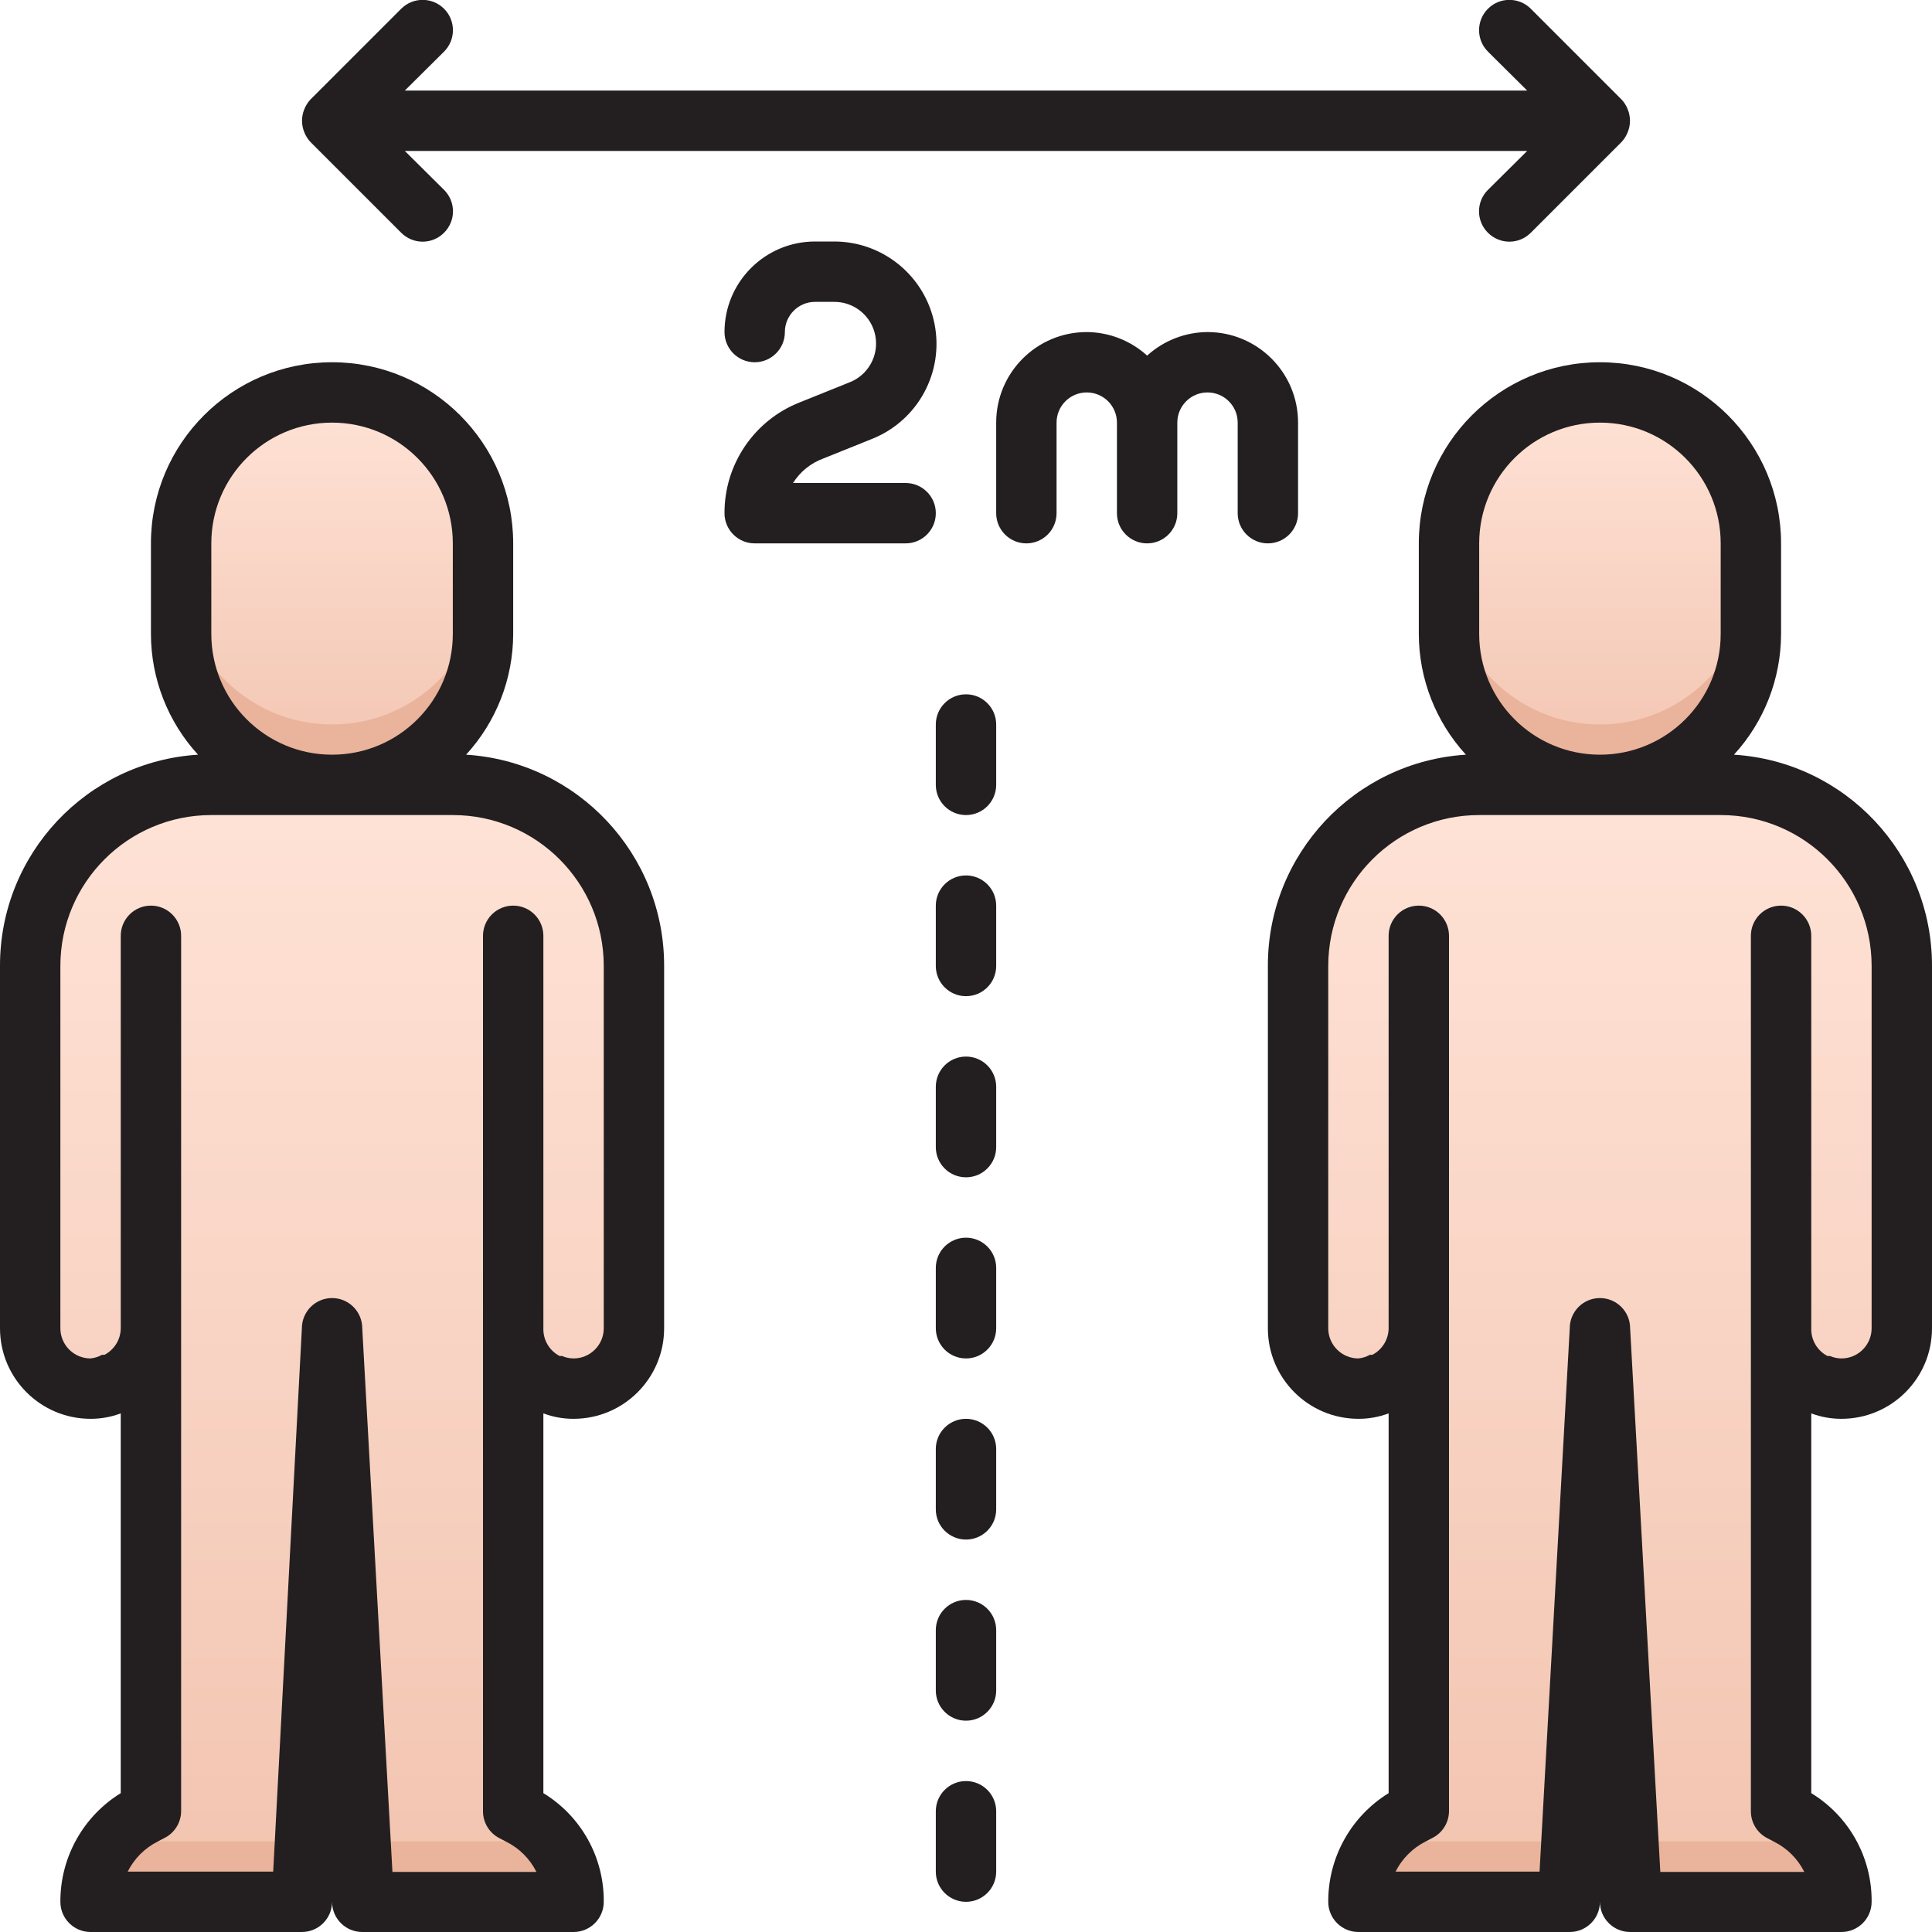
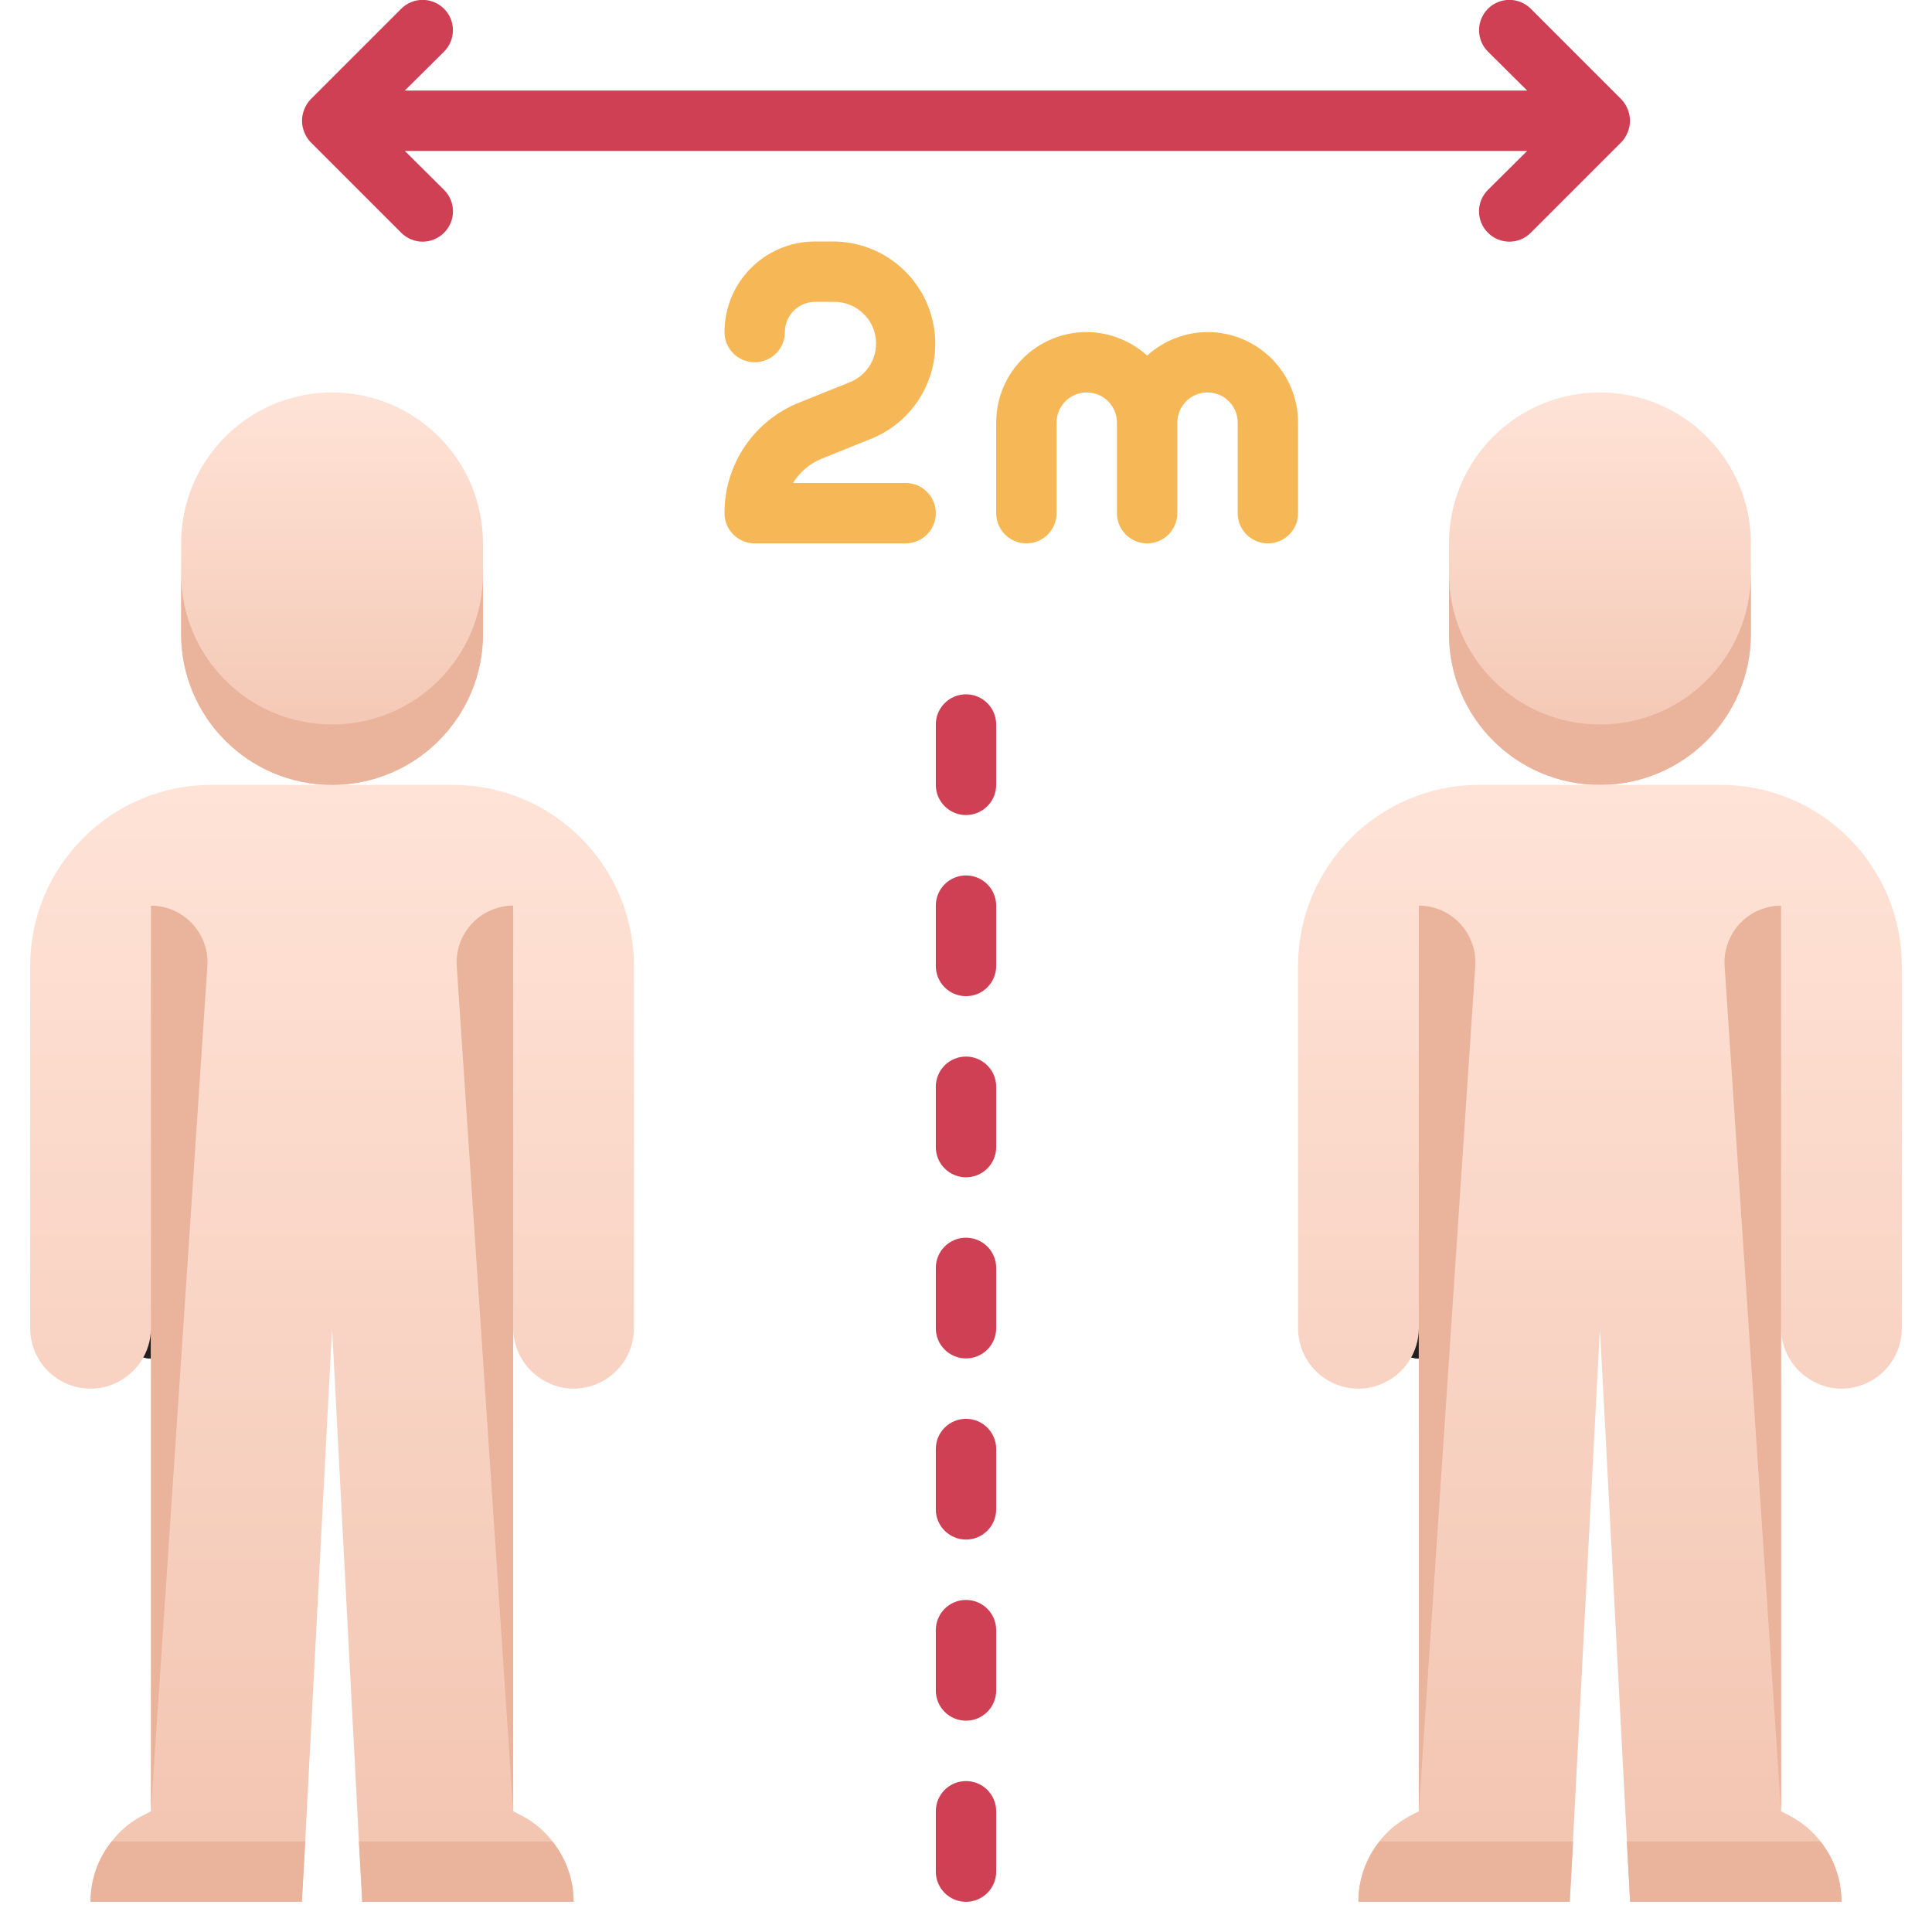
<svg xmlns="http://www.w3.org/2000/svg" xmlns:xlink="http://www.w3.org/1999/xlink" viewBox="0 0 64 64">
  <defs>
-     <style>.cls-1{fill:url(#linear-gradient);}.cls-2{fill:none;stroke:#231f20;stroke-linecap:round;stroke-linejoin:round;stroke-width:2px;}.cls-3{fill:url(#linear-gradient-2);}.cls-4{fill:url(#linear-gradient-3);}.cls-5{fill:#eab39b;}.cls-6{fill:url(#linear-gradient-4);}.cls-7{fill:#231f20;}</style>
+     <style>.cls-1{fill:#f6b756;}.cls-2{fill:url(#linear-gradient);}.cls-3{fill:none;stroke:#231f20;stroke-linecap:round;stroke-linejoin:round;stroke-width:2px;}.cls-4{fill:#cf4055;}.cls-5{fill:url(#linear-gradient-2);}.cls-6{fill:url(#linear-gradient-3);}.cls-7{fill:#eab39b;}.cls-8{fill:url(#linear-gradient-4);}</style>
    <linearGradient id="linear-gradient" x1="11" y1="26" x2="11" y2="13" gradientUnits="userSpaceOnUse">
      <stop offset="0" stop-color="#f2c4b0" />
      <stop offset="1" stop-color="#ffe3d7" />
    </linearGradient>
    <linearGradient id="linear-gradient-2" y1="63" y2="26" xlink:href="#linear-gradient" />
    <linearGradient id="linear-gradient-3" x1="53" y1="26" x2="53" y2="13" xlink:href="#linear-gradient" />
    <linearGradient id="linear-gradient-4" x1="53" y1="63" x2="53" y2="26" xlink:href="#linear-gradient" />
  </defs>
  <g id="Social_Distance_6ft" data-name="Social Distance 6ft">
-     <rect class="cls-1" x="6" y="13" width="10" height="13" rx="5" />
-     <polyline class="cls-2" points="5 44 5 42 5 31" />
-     <line class="cls-2" x1="5" y1="44" x2="5" y2="42" />
-     <path class="cls-3" d="M21,32V44a2,2,0,0,1-2,2,1.85,1.85,0,0,1-.81-.18h0A2,2,0,0,1,17,44V60l.21.11A3,3,0,0,1,18.3,61a3.18,3.18,0,0,1,.7,2H12l-.11-2L11,44l-.89,17L10,63H3a3.18,3.18,0,0,1,.7-2,3,3,0,0,1,1.09-.89L5,60V44a2,2,0,0,1-1.18,1.82h0A1.85,1.85,0,0,1,3,46a2,2,0,0,1-2-2V32a6,6,0,0,1,6-6h8A6,6,0,0,1,21,32Z" />
-     <rect class="cls-4" x="48" y="13" width="10" height="13" rx="5" />
-     <path class="cls-5" d="M16,19v2A5,5,0,0,1,6,21V19a5,5,0,0,0,10,0Z" />
-     <path class="cls-5" d="M58,19v2a5,5,0,0,1-10,0V19a5,5,0,0,0,10,0Z" />
-     <polyline class="cls-2" points="47 44 47 42 47 31" />
-     <line class="cls-2" x1="47" y1="44" x2="47" y2="42" />
-     <path class="cls-6" d="M63,32V44a2,2,0,0,1-2,2,1.85,1.85,0,0,1-.81-.18h0A2,2,0,0,1,59,44V60l.21.11A3.21,3.21,0,0,1,61,63H54L53,44,52,63H45a3.21,3.21,0,0,1,1.79-2.89L47,60V44a2,2,0,0,1-1.18,1.82h0A1.85,1.85,0,0,1,45,46a2,2,0,0,1-2-2V32a6,6,0,0,1,6-6h8A6,6,0,0,1,63,32Z" />
-     <path class="cls-5" d="M10.11,61,10,63H3a3.18,3.18,0,0,1,.7-2Z" />
-     <path class="cls-5" d="M19,63H12l-.11-2H18.3A3.18,3.18,0,0,1,19,63Z" />
-     <path class="cls-5" d="M52.11,61,52,63H45a3.18,3.18,0,0,1,.7-2Z" />
-     <path class="cls-5" d="M61,63H54l-.11-2H60.3A3.18,3.18,0,0,1,61,63Z" />
-     <path class="cls-7" d="M32,29a1,1,0,0,0-1,1v2a1,1,0,0,0,2,0V30A1,1,0,0,0,32,29Z" />
-     <path class="cls-7" d="M32,23a1,1,0,0,0-1,1v2a1,1,0,0,0,2,0V24A1,1,0,0,0,32,23Z" />
-     <path class="cls-7" d="M32,35a1,1,0,0,0-1,1v2a1,1,0,0,0,2,0V36A1,1,0,0,0,32,35Z" />
-     <path class="cls-7" d="M32,41a1,1,0,0,0-1,1v2a1,1,0,0,0,2,0V42A1,1,0,0,0,32,41Z" />
-     <path class="cls-7" d="M32,47a1,1,0,0,0-1,1v2a1,1,0,0,0,2,0V48A1,1,0,0,0,32,47Z" />
-     <path class="cls-7" d="M32,53a1,1,0,0,0-1,1v2a1,1,0,0,0,2,0V54A1,1,0,0,0,32,53Z" />
-     <path class="cls-7" d="M32,59a1,1,0,0,0-1,1v2a1,1,0,0,0,2,0V60A1,1,0,0,0,32,59Z" />
-     <path class="cls-7" d="M43,17V14a3,3,0,0,0-3-3,3,3,0,0,0-2,.78A3,3,0,0,0,36,11a3,3,0,0,0-3,3v3a1,1,0,0,0,2,0V14a1,1,0,0,1,2,0v3a1,1,0,0,0,2,0V14a1,1,0,0,1,2,0v3a1,1,0,0,0,2,0Z" />
-     <path class="cls-7" d="M30,16H26.27a2,2,0,0,1,1-.81l1.64-.66A3.39,3.39,0,0,0,27.61,8H27a3,3,0,0,0-3,3,1,1,0,0,0,2,0,1,1,0,0,1,1-1h.61a1.38,1.38,0,0,1,.52,2.67l-1.64.66A3.93,3.93,0,0,0,24,17a1,1,0,0,0,1,1h5a1,1,0,0,0,0-2Z" />
-     <path class="cls-7" d="M10.08,4.38a1,1,0,0,0,.21.33l3,3a1,1,0,0,0,1.42,0,1,1,0,0,0,0-1.42L13.41,5H50.59l-1.3,1.29a1,1,0,0,0,0,1.42,1,1,0,0,0,1.42,0l3-3a1,1,0,0,0,.21-.33,1,1,0,0,0,0-.76,1,1,0,0,0-.21-.33l-3-3a1,1,0,0,0-1.42,1.42L50.59,3H13.41l1.3-1.29A1,1,0,1,0,13.29.29l-3,3a1,1,0,0,0-.21.33A1,1,0,0,0,10.08,4.38Z" />
-     <path class="cls-7" d="M15.44,25A5.93,5.93,0,0,0,17,21V18A6,6,0,0,0,5,18v3a5.93,5.93,0,0,0,1.56,4A7,7,0,0,0,0,32V44a3,3,0,0,0,3,3,2.81,2.81,0,0,0,1-.18V59.4A4.21,4.21,0,0,0,2,63a1,1,0,0,0,1,1h7a1,1,0,0,0,1-1v0a1,1,0,0,0,1,1h7a1,1,0,0,0,1-1,4.17,4.17,0,0,0-2-3.6V46.82A2.81,2.81,0,0,0,19,47a3,3,0,0,0,3-3V32A7,7,0,0,0,15.44,25ZM7,18a4,4,0,0,1,8,0v3a4,4,0,0,1-8,0ZM20,44a1,1,0,0,1-1,1,1,1,0,0,1-.38-.08l-.08,0A1,1,0,0,1,18,44V31a1,1,0,0,0-2,0V60a1,1,0,0,0,.54.89l.23.12a2.23,2.23,0,0,1,1,1H13L12,44a1,1,0,0,0-2,0L9.05,62H4.23a2.25,2.25,0,0,1,1-1l.21-.11A1,1,0,0,0,6,60V31a1,1,0,0,0-2,0V44a1,1,0,0,1-.54.88l-.08,0A1,1,0,0,1,3,45a1,1,0,0,1-1-1V32a5,5,0,0,1,5-5h8a5,5,0,0,1,5,5Z" />
-     <path class="cls-7" d="M57.44,25A5.93,5.93,0,0,0,59,21V18a6,6,0,0,0-12,0v3a5.93,5.93,0,0,0,1.56,4A7,7,0,0,0,42,32V44a3,3,0,0,0,3,3,2.81,2.81,0,0,0,1-.18V59.4A4.21,4.21,0,0,0,44,63a1,1,0,0,0,1,1h7a1,1,0,0,0,1-1v0a1,1,0,0,0,1,1h7a1,1,0,0,0,1-1,4.17,4.17,0,0,0-2-3.6V46.82A2.81,2.81,0,0,0,61,47a3,3,0,0,0,3-3V32A7,7,0,0,0,57.44,25ZM49,18a4,4,0,0,1,8,0v3a4,4,0,0,1-8,0ZM62,44a1,1,0,0,1-1,1,1,1,0,0,1-.38-.08l-.08,0A1,1,0,0,1,60,44V31a1,1,0,0,0-2,0V60a1,1,0,0,0,.54.89l.23.12a2.23,2.23,0,0,1,1,1H55L54,44a1,1,0,0,0-2,0l-1,18H46.23a2.25,2.25,0,0,1,1-1l.21-.11A1,1,0,0,0,48,60V31a1,1,0,0,0-2,0V44a1,1,0,0,1-.54.88l-.08,0A1,1,0,0,1,45,45a1,1,0,0,1-1-1V32a5,5,0,0,1,5-5h8a5,5,0,0,1,5,5Z" />
+     <path class="cls-1" d="M40,11a3,3,0,0,0-2,.78A3,3,0,0,0,36,11a3,3,0,0,0-3,3v3a1,1,0,0,0,2,0V14a1,1,0,0,1,2,0v3a1,1,0,0,0,2,0V14a1,1,0,0,1,2,0v3a1,1,0,0,0,2,0V14A3,3,0,0,0,40,11Z" />
+     <path class="cls-1" d="M27.23,15.19l1.64-.66A3.39,3.39,0,0,0,27.61,8H27a3,3,0,0,0-3,3,1,1,0,0,0,2,0,1,1,0,0,1,1-1h.61a1.38,1.38,0,0,1,.52,2.67l-1.64.66A3.93,3.93,0,0,0,24,17a1,1,0,0,0,1,1h5a1,1,0,0,0,0-2H26.27A2,2,0,0,1,27.23,15.19Z" />
+     <rect class="cls-2" x="6" y="13" width="10" height="13" rx="5" />
+     <polyline class="cls-3" points="5 44 5 42 5 31" />
+     <path class="cls-4" d="M32,33a1,1,0,0,1-1-1V30a1,1,0,0,1,2,0v2A1,1,0,0,1,32,33Z" />
+     <path class="cls-4" d="M32,27a1,1,0,0,1-1-1V24a1,1,0,0,1,2,0v2A1,1,0,0,1,32,27Z" />
+     <path class="cls-4" d="M32,39a1,1,0,0,1-1-1V36a1,1,0,0,1,2,0v2A1,1,0,0,1,32,39Z" />
+     <path class="cls-4" d="M32,45a1,1,0,0,1-1-1V42a1,1,0,0,1,2,0v2A1,1,0,0,1,32,45Z" />
+     <path class="cls-4" d="M32,51a1,1,0,0,1-1-1V48a1,1,0,0,1,2,0v2A1,1,0,0,1,32,51Z" />
+     <path class="cls-4" d="M32,57a1,1,0,0,1-1-1V54a1,1,0,0,1,2,0v2A1,1,0,0,1,32,57Z" />
+     <path class="cls-4" d="M32,63a1,1,0,0,1-1-1V60a1,1,0,0,1,2,0v2A1,1,0,0,1,32,63Z" />
+     <path class="cls-4" d="M53.92,4.38a1,1,0,0,0,0-.76,1,1,0,0,0-.21-.33l-3-3a1,1,0,0,0-1.42,1.42L50.59,3H13.41l1.3-1.29A1,1,0,1,0,13.29.29l-3,3a1,1,0,0,0-.21.33,1,1,0,0,0,0,.76,1,1,0,0,0,.21.33l3,3a1,1,0,0,0,1.42,0,1,1,0,0,0,0-1.42L13.41,5H50.59l-1.3,1.29a1,1,0,0,0,0,1.42,1,1,0,0,0,1.42,0l3-3A1,1,0,0,0,53.92,4.38Z" />
+     <line class="cls-3" x1="5" y1="44" x2="5" y2="42" />
+     <path class="cls-5" d="M21,32V44a2,2,0,0,1-2,2,1.85,1.85,0,0,1-.81-.18h0A2,2,0,0,1,17,44V60l.21.11A3,3,0,0,1,18.3,61a3.18,3.18,0,0,1,.7,2H12l-.11-2L11,44l-.89,17L10,63H3a3.18,3.18,0,0,1,.7-2,3,3,0,0,1,1.09-.89L5,60V44a2,2,0,0,1-1.18,1.82h0A1.85,1.85,0,0,1,3,46a2,2,0,0,1-2-2V32a6,6,0,0,1,6-6h8A6,6,0,0,1,21,32Z" />
+     <rect class="cls-6" x="48" y="13" width="10" height="13" rx="5" />
+     <path class="cls-7" d="M16,19v2A5,5,0,0,1,6,21V19a5,5,0,0,0,10,0Z" />
+     <path class="cls-7" d="M58,19v2a5,5,0,0,1-10,0V19a5,5,0,0,0,10,0Z" />
+     <polyline class="cls-3" points="47 44 47 42 47 31" />
+     <line class="cls-3" x1="47" y1="44" x2="47" y2="42" />
+     <path class="cls-8" d="M63,32V44a2,2,0,0,1-2,2,1.85,1.85,0,0,1-.81-.18h0A2,2,0,0,1,59,44V60l.21.11A3.21,3.21,0,0,1,61,63H54L53,44,52,63H45a3.21,3.21,0,0,1,1.79-2.89L47,60V44a2,2,0,0,1-1.18,1.82h0A1.85,1.85,0,0,1,45,46a2,2,0,0,1-2-2V32a6,6,0,0,1,6-6h8A6,6,0,0,1,63,32Z" />
+     <path class="cls-7" d="M5,60V30H5a1.88,1.88,0,0,1,1.87,2Z" />
+     <path class="cls-7" d="M17,60V30h0a1.88,1.88,0,0,0-1.87,2Z" />
+     <path class="cls-7" d="M10.11,61,10,63H3a3.18,3.18,0,0,1,.7-2Z" />
+     <path class="cls-7" d="M19,63H12l-.11-2H18.3A3.18,3.18,0,0,1,19,63Z" />
+     <path class="cls-7" d="M52.11,61,52,63H45a3.18,3.18,0,0,1,.7-2Z" />
+     <path class="cls-7" d="M61,63H54l-.11-2H60.3A3.18,3.18,0,0,1,61,63Z" />
+     <path class="cls-7" d="M47,60V30h0a1.88,1.88,0,0,1,1.87,2Z" />
+     <path class="cls-7" d="M59,60V30h0a1.88,1.88,0,0,0-1.87,2Z" />
  </g>
</svg>
